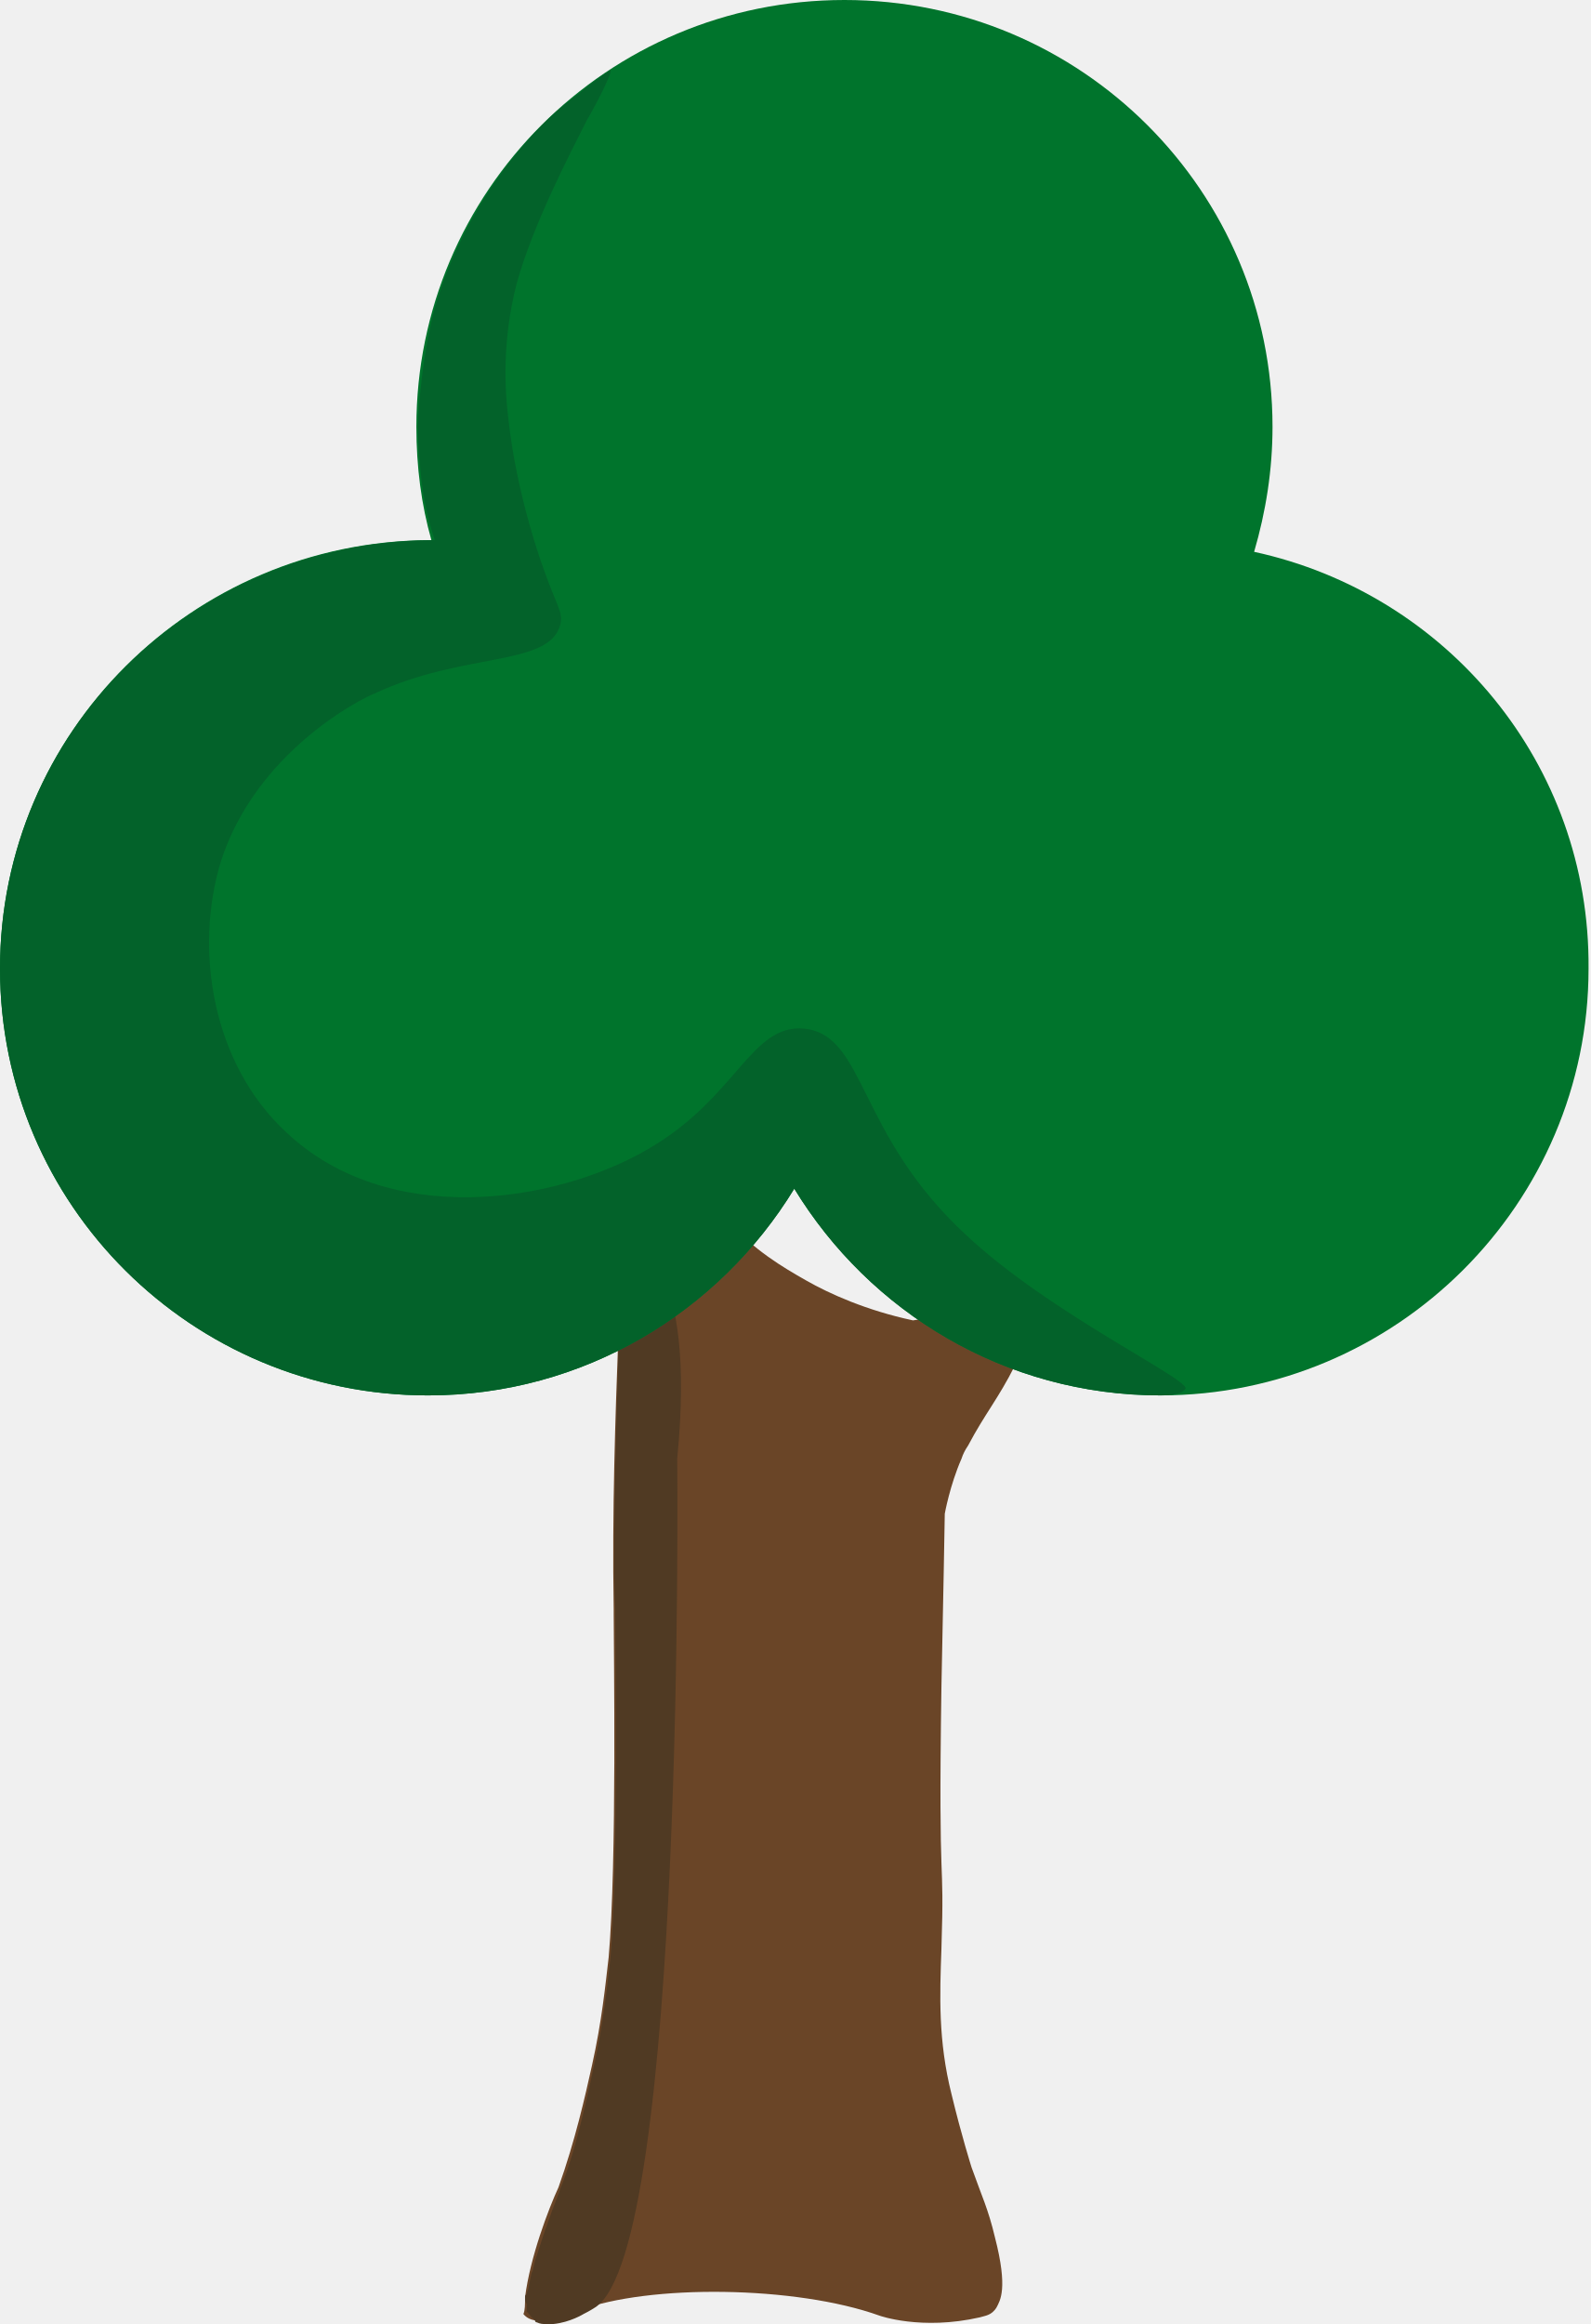
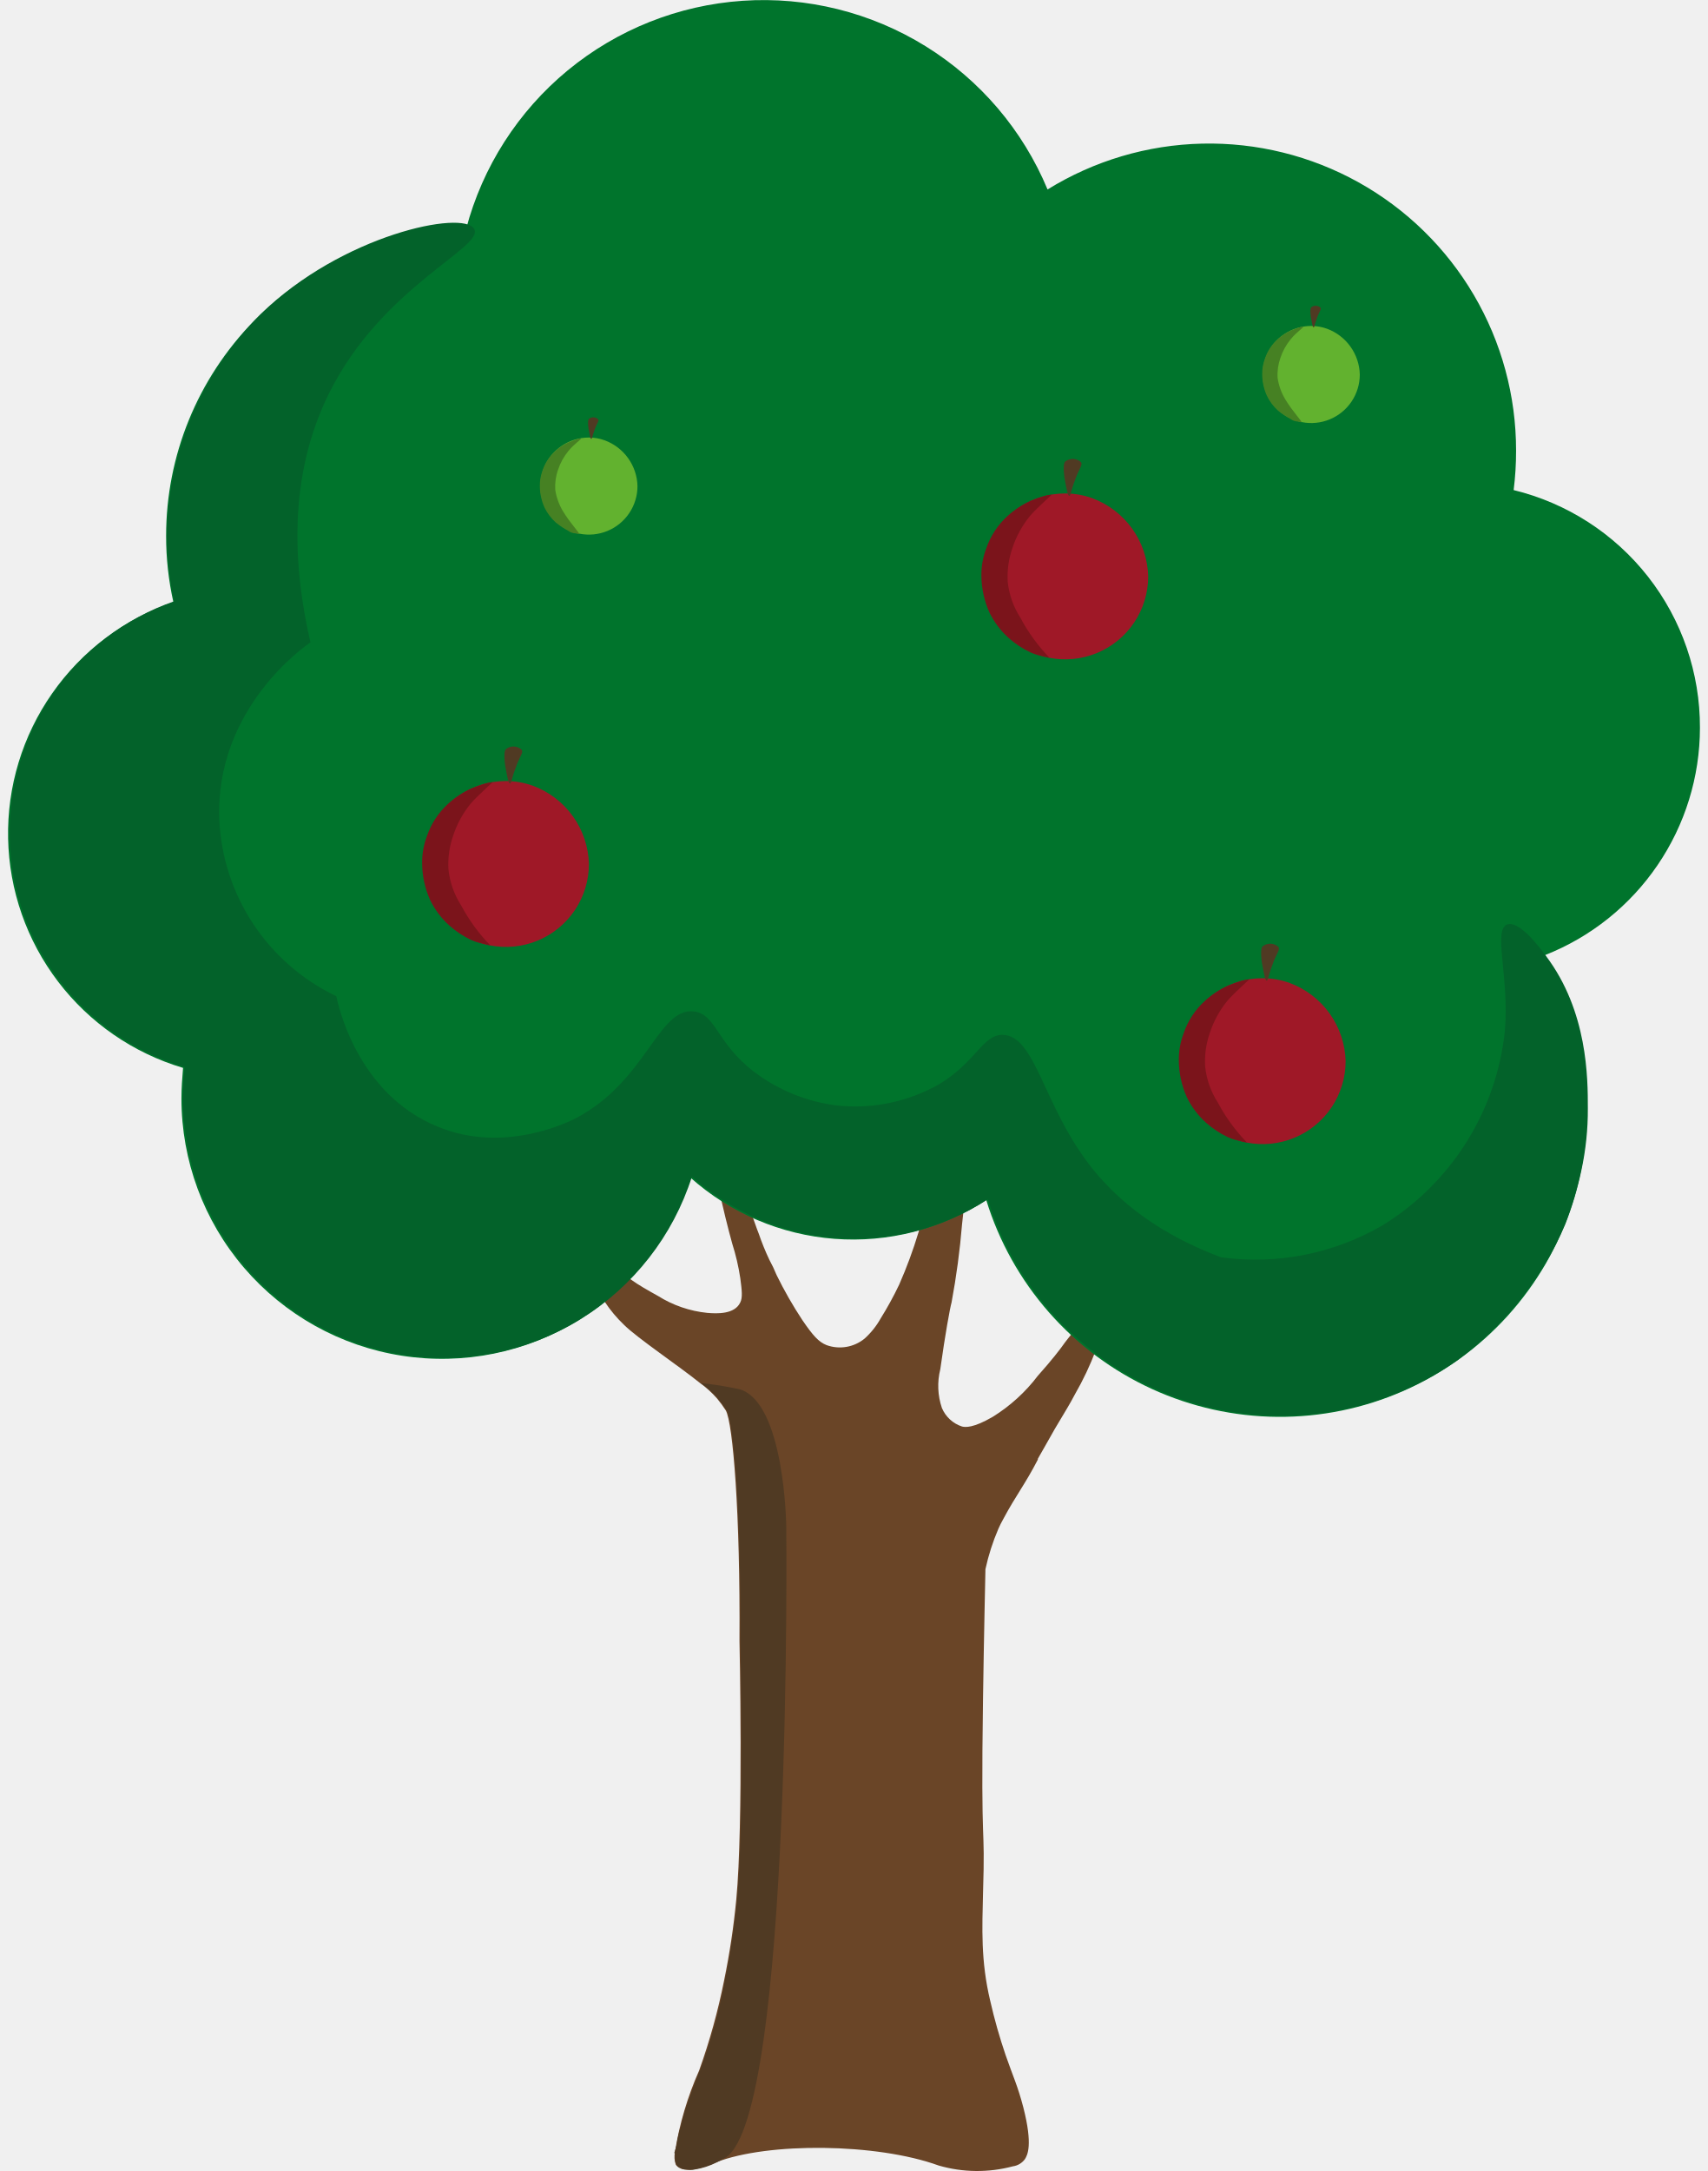
- <svg xmlns="http://www.w3.org/2000/svg" viewBox="0 0 141 206" fill="none">
-   <g clip-path="url(#clip0_201_566)">
-     <path d="M46.555 203.636C47 200.089 48.631 195.803 49.52 193.882C51.003 189.745 51.893 185.755 52.486 183.095C53.375 179.105 53.672 176.001 53.968 173.489C54.71 165.066 54.413 146.151 54.413 143.047C54.413 142.752 54.413 142.604 54.413 142.604C54.117 125.166 55.599 109.207 55.006 103.148C54.858 101.227 54.562 99.453 54.562 99.453C54.265 97.68 53.82 96.35 53.524 95.316C53.524 95.316 52.931 93.247 52.189 89.996C51.448 86.892 51.448 84.38 51.3 81.573C51.151 76.696 51.596 71.671 52.041 71.671C52.337 71.671 52.486 73.74 53.227 79.799C54.117 86.153 54.413 87.631 55.006 89.552C55.599 91.326 56.489 94.133 56.637 94.281C57.082 95.463 57.379 96.35 57.823 97.385C57.972 97.68 58.268 98.419 58.713 99.158C59.158 100.192 60.196 102.113 61.827 104.478C62.864 106.103 63.606 107.138 64.495 108.172C66.868 110.832 69.388 112.31 71.464 113.492C73.539 114.674 76.801 116.152 80.953 117.039C81.99 116.891 83.325 116.595 84.659 115.857C86.883 114.674 88.366 112.901 89.997 110.98C91.776 109.059 92.814 107.581 92.814 107.581C93.555 106.547 94 106.103 94.741 105.217C95.483 104.478 97.114 102.704 97.707 103.148C98.448 103.739 97.262 106.842 96.965 107.877C96.224 109.65 95.631 110.98 94.445 113.197C93.704 114.674 93.555 114.674 92.073 117.334C91.035 119.108 90.59 119.994 89.997 120.881C89.997 121.029 89.997 120.881 89.997 121.029C88.514 123.984 87.328 125.314 85.845 128.122C85.549 128.565 85.401 128.861 85.252 129.304C84.215 131.669 83.77 134.181 83.77 134.181C83.77 134.181 83.621 142.9 83.473 149.549C83.177 169.204 83.77 163.588 83.473 172.75C83.325 176.888 83.177 180.878 84.363 185.607C85.252 189.301 86.142 192.109 86.142 192.109C87.031 194.621 87.625 195.803 88.218 198.316C89.404 202.897 88.662 203.931 88.366 204.522C87.921 205.261 87.328 205.261 86.883 205.409C81.694 206.591 77.987 205.261 77.987 205.261C70.574 202.601 57.527 202.453 51.3 204.818C50.41 205.261 47.445 206.443 46.407 205.113C46.555 204.818 46.555 204.227 46.555 203.636Z" fill="#6A4527" />
-     <path d="M46.555 203.636C46.555 203.488 46.555 203.488 46.703 203.34C46.703 203.34 46.703 203.192 46.852 202.897C47 202.01 47.148 201.419 47.148 201.419C47.297 201.271 47.297 200.68 47.593 199.941C48.038 198.611 48.334 197.577 48.483 197.281C49.076 195.508 49.669 194.178 49.669 194.03C51.151 190.484 52.337 184.572 52.634 183.242C53.524 179.253 53.82 176.149 54.117 173.637C54.858 165.214 54.562 146.298 54.562 143.195C54.562 143.047 54.562 142.752 54.562 142.752C54.413 140.092 54.413 130.782 55.006 115.118C55.006 114.674 55.154 113.788 55.154 112.753C55.154 111.719 55.154 111.275 55.154 110.684C55.154 108.616 55.303 108.024 55.303 106.103C55.303 105.364 55.303 104.034 55.154 102.704C55.451 103.739 55.896 105.069 56.489 106.99C57.675 110.389 58.713 112.605 58.861 113.197C59.899 115.709 60.937 120.142 60.047 129.304C60.047 129.304 60.789 199.35 52.782 204.522C52.337 204.818 51.745 205.113 51.745 205.113C51.745 205.113 50.558 205.852 49.076 206C49.076 206 48.631 206.148 48.186 206C48.186 206 47.89 206 47.593 205.852C47.445 205.852 47.445 205.704 47.445 205.704L47.297 205.557C47.148 205.409 47.148 205.409 47 205.261C47 205.261 47 205.113 46.852 205.113C46.852 204.966 46.852 204.966 46.703 204.966C46.703 204.818 46.703 204.522 46.703 204.227C46.555 204.079 46.555 203.931 46.555 203.636Z" fill="#503A23" />
-     <path d="M111.199 48.914C112.237 45.367 112.83 41.673 112.83 37.831C112.83 16.994 95.927 0 74.874 0C53.82 0 36.918 16.994 36.918 37.831C36.918 41.377 37.363 44.776 38.252 47.88C38.104 47.88 38.104 47.88 37.956 47.88C17.05 48.027 0 64.874 0 85.858C0 106.842 17.05 123.689 37.956 123.689C51.745 123.689 63.754 116.3 70.426 105.364C77.098 116.3 89.107 123.689 102.896 123.689C123.801 123.689 140.852 106.694 140.852 85.858C141 67.681 128.249 52.608 111.199 48.914Z" fill="#00742C" />
-     <path d="M54.117 6.207C54.117 6.207 53.968 6.354 53.227 6.798C52.041 7.684 51.893 7.832 51.893 7.832C51.003 8.571 49.965 9.31 49.669 9.605C48.927 10.197 43.442 14.925 39.883 23.496C38.994 25.713 38.401 27.634 38.104 29.26C38.104 29.26 37.215 33.102 37.066 37.831C37.066 39.456 37.215 40.786 37.215 40.786C37.363 43.298 37.808 45.663 38.549 47.88C38.401 47.88 38.401 47.88 38.252 47.88C17.05 48.027 0 64.874 0 85.858C0 106.842 17.05 123.689 37.956 123.689C51.745 123.689 63.754 116.3 70.426 105.364C77.098 116.3 89.107 123.689 102.896 123.689C104.823 123.689 104.972 123.245 105.12 123.098C105.416 122.211 93.11 116.448 85.697 109.502C75.912 100.488 76.801 91.769 71.316 91.178C66.571 90.735 65.385 97.237 57.527 101.818C49.224 106.694 34.398 108.911 25.353 100.34C18.83 94.281 17.199 84.232 19.571 76.4C22.684 66.647 32.025 61.918 33.211 61.475C41.069 57.781 48.631 59.111 49.669 55.416C49.965 54.234 49.372 53.791 48.186 50.392C48.186 50.392 45.814 44.037 45.073 37.092C44.776 34.727 44.48 30.294 45.814 25.122C47.297 19.802 50.558 13.595 52.041 10.64C52.337 10.197 54.413 6.354 54.117 6.207Z" fill="#03622A" />
-   </g>
-   <defs>
-     <clipPath id="clip0_201_566">
-       <rect width="141" height="206" fill="white" />
-     </clipPath>
-   </defs>
+ <svg xmlns="http://www.w3.org/2000/svg" viewBox="0 0 107 136" fill="none">
+   <path d="M42.286 134.799C42.57 133.041 43.079 131.327 43.802 129.7C44.462 127.856 44.986 125.966 45.368 124.045C45.711 122.377 45.964 120.692 46.126 118.997C46.581 114.251 46.328 102.842 46.328 102.791C46.379 94.865 45.924 89.161 45.469 88.353C45.301 88.089 45.115 87.836 44.913 87.596C44.598 87.237 44.242 86.915 43.853 86.636C42.539 85.576 39.912 83.809 39.103 83.002C38.184 82.129 37.476 81.058 37.032 79.872C36.123 77.549 36.375 74.975 36.628 74.924C36.88 74.874 36.88 77.145 38.396 79.064C39.103 79.973 39.861 80.427 41.225 81.184C42.157 81.77 43.212 82.132 44.307 82.244C44.913 82.295 46.025 82.345 46.379 81.588C46.53 81.285 46.48 80.831 46.379 80.074C46.268 79.338 46.099 78.612 45.873 77.903C45.873 77.903 45.57 76.843 45.166 75.076C44.853 73.633 44.7 72.16 44.711 70.683C44.661 68.159 44.863 65.484 45.116 65.484C45.267 65.484 45.318 66.594 45.772 69.724C46.227 73.056 46.379 73.864 46.682 74.823C46.985 75.782 47.49 77.196 47.541 77.297C47.729 77.847 47.948 78.387 48.197 78.912C48.367 79.223 48.519 79.544 48.652 79.872C49.13 80.847 49.67 81.792 50.269 82.699C50.926 83.658 51.279 84.062 51.785 84.264C52.182 84.407 52.609 84.445 53.025 84.374C53.441 84.303 53.832 84.126 54.159 83.86C54.563 83.498 54.905 83.071 55.169 82.598C55.596 81.913 55.984 81.206 56.331 80.478C56.802 79.409 57.207 78.313 57.544 77.196C57.76 76.518 57.929 75.827 58.049 75.126C58.1 74.722 58.201 74.268 58.352 72.551C58.554 70.28 58.504 69.876 58.706 69.775C59.11 69.623 59.919 70.835 60.323 72.198C60.525 72.905 60.626 73.713 60.272 76.691C60.136 78.334 59.917 79.968 59.615 81.588C59.514 81.942 59.211 83.608 58.908 85.778C58.708 86.579 58.743 87.42 59.009 88.202C59.124 88.475 59.296 88.72 59.514 88.92C59.732 89.121 59.99 89.272 60.272 89.363C60.474 89.413 60.98 89.464 62.192 88.757C63.285 88.079 64.244 87.207 65.021 86.182C65.931 85.172 66.487 84.415 66.487 84.415C66.798 83.975 67.136 83.554 67.497 83.153C67.901 82.749 68.76 81.841 69.063 82.093C69.417 82.396 68.811 84.011 68.659 84.567C68.296 85.526 67.857 86.454 67.345 87.343C66.941 88.101 66.891 88.151 66.082 89.514C65.577 90.423 65.274 90.928 65.021 91.382V91.433C64.213 92.998 63.657 93.654 62.849 95.168C62.738 95.365 62.637 95.567 62.546 95.774C62.196 96.588 61.925 97.433 61.737 98.298C61.737 98.298 61.636 102.842 61.586 106.376C61.434 116.725 61.737 113.747 61.586 118.593C61.535 120.764 61.434 122.834 62.041 125.358C62.301 126.501 62.622 127.63 63.001 128.74C63.455 130.053 63.758 130.659 64.112 132.022C64.718 134.395 64.365 135 64.213 135.253C64.124 135.376 64.011 135.479 63.881 135.558C63.75 135.636 63.606 135.687 63.455 135.707C61.93 136.114 60.323 136.097 58.807 135.657C54.917 134.243 48.096 134.193 44.863 135.455C44.408 135.657 42.842 136.313 42.337 135.606C42.248 135.346 42.231 135.067 42.286 134.799Z" fill="#6A4527" />
+   <path d="M106.5 45.593C106.51 42.162 105.365 38.827 103.248 36.125C101.131 33.424 98.165 31.513 94.829 30.7C94.932 29.879 94.983 29.053 94.981 28.226C94.984 24.802 94.071 21.438 92.337 18.484C90.603 15.53 88.11 13.093 85.117 11.425C82.123 9.757 78.738 8.919 75.311 8.997C71.885 9.075 68.542 10.067 65.628 11.869C64.08 8.151 61.406 5.01 57.979 2.89C54.553 0.77 50.547 -0.224 46.526 0.049C42.505 0.323 38.671 1.848 35.563 4.412C32.456 6.976 30.23 10.45 29.201 14.343C24.175 14.462 19.395 16.541 15.883 20.135C12.371 23.729 10.405 28.554 10.407 33.578C10.405 34.97 10.558 36.358 10.862 37.717C7.788 38.771 5.129 40.774 3.268 43.436C1.407 46.098 0.44 49.282 0.508 52.528C0.575 55.775 1.673 58.916 3.643 61.499C5.613 64.081 8.353 65.972 11.468 66.897C11.417 67.503 11.367 68.159 11.367 68.816C11.368 72.707 12.762 76.47 15.296 79.425C17.831 82.379 21.338 84.332 25.187 84.929C29.035 85.526 32.97 84.729 36.282 82.681C39.593 80.634 42.064 77.471 43.246 73.763C45.753 76 48.927 77.35 52.278 77.605C55.629 77.861 58.971 77.007 61.788 75.177C62.585 77.769 63.922 80.163 65.711 82.203C67.5 84.242 69.7 85.88 72.167 87.01C74.634 88.139 77.313 88.735 80.027 88.757C82.74 88.779 85.428 88.227 87.913 87.138C90.399 86.048 92.625 84.446 94.447 82.436C96.269 80.426 97.644 78.053 98.484 75.474C99.323 72.895 99.606 70.168 99.316 67.472C99.026 64.776 98.168 62.171 96.8 59.829C99.658 58.701 102.111 56.74 103.84 54.201C105.57 51.663 106.497 48.664 106.5 45.593Z" fill="#00742C" />
+   <path d="M96.85 59.88C96.396 59.274 95.183 57.659 94.425 57.911C93.516 58.264 94.577 61.243 94.274 64.625C94.009 67.092 93.184 69.466 91.862 71.566C90.54 73.665 88.756 75.436 86.645 76.742C83.582 78.534 80.006 79.245 76.49 78.761C73.812 77.751 70.579 76.035 68.204 72.905C65.325 69.118 64.87 64.928 62.849 64.827C61.586 64.777 61.182 66.493 58.858 67.907C56.959 68.993 54.772 69.469 52.593 69.27C50.626 69.055 48.756 68.305 47.187 67.099C44.863 65.282 44.863 63.565 43.499 63.363C41.225 63.06 40.518 67.755 36.022 70.078C35.617 70.28 31.576 72.299 27.433 70.582C22.33 68.513 21.168 62.858 21.067 62.404C18.966 61.401 17.176 59.848 15.886 57.91C14.596 55.973 13.855 53.723 13.741 51.398C13.438 44.381 19.147 40.443 19.45 40.242C18.389 35.647 17.985 29.943 20.612 24.642C23.947 17.927 30.363 15.504 29.706 14.343C29.05 13.132 21.421 14.697 16.318 19.694C12.625 23.359 10.521 28.327 10.457 33.527C10.468 34.919 10.621 36.306 10.912 37.667C7.846 38.732 5.197 40.741 3.346 43.406C1.495 46.07 0.537 49.253 0.61 52.496C0.683 55.739 1.783 58.875 3.752 61.453C5.721 64.032 8.458 65.92 11.569 66.847C11.518 67.453 11.468 68.109 11.468 68.765C11.469 72.657 12.863 76.419 15.397 79.374C17.932 82.329 21.439 84.281 25.288 84.878C29.136 85.476 33.071 84.678 36.383 82.631C39.695 80.583 42.165 77.42 43.347 73.713C45.854 75.949 49.028 77.299 52.379 77.555C55.73 77.81 59.072 76.957 61.889 75.126C62.779 78.022 64.341 80.667 66.449 82.845C68.557 85.022 71.151 86.671 74.018 87.655C76.886 88.64 79.945 88.933 82.948 88.51C85.95 88.087 88.809 86.961 91.293 85.223C94.278 83.041 96.617 80.093 98.063 76.691C98.493 75.594 98.831 74.462 99.073 73.309C99.349 72.031 99.485 70.728 99.477 69.421C99.477 67.553 99.477 63.363 96.85 59.88Z" fill="#03622A" />
+   <path d="M42.286 134.748C42.286 134.697 42.286 134.697 42.337 134.596C42.339 134.526 42.357 134.458 42.387 134.395C42.418 134.122 42.468 133.852 42.539 133.587C42.622 133.339 42.689 133.086 42.741 132.83C42.863 132.349 43.014 131.877 43.196 131.416C43.499 130.507 43.802 129.801 43.852 129.7C44.533 127.862 45.057 125.971 45.419 124.045C45.761 122.377 46.014 120.692 46.176 118.997C46.631 114.251 46.379 102.842 46.379 102.791C46.429 94.865 45.974 89.161 45.52 88.353C45.351 88.088 45.166 87.836 44.964 87.596C44.648 87.237 44.292 86.915 43.903 86.636H43.852C44.702 86.718 45.546 86.853 46.379 87.04C49.157 87.949 49.258 95.522 49.258 95.623C49.258 95.623 49.663 132.426 45.469 135.152C45.217 135.303 44.913 135.455 44.913 135.455C44.469 135.68 43.992 135.834 43.499 135.909C43.349 135.939 43.194 135.939 43.044 135.909C42.941 135.907 42.839 135.89 42.741 135.859C42.703 135.853 42.667 135.836 42.64 135.808C42.613 135.781 42.577 135.763 42.539 135.758C42.488 135.707 42.438 135.707 42.387 135.606C42.384 135.567 42.366 135.531 42.337 135.505C42.292 135.358 42.275 135.204 42.286 135.051V134.899C42.236 134.899 42.236 134.849 42.286 134.748Z" fill="#503A23" />
+   <path d="M85.19 23.459C85.19 24.061 85.012 24.649 84.678 25.149C84.343 25.649 83.868 26.039 83.312 26.269C82.756 26.499 82.144 26.56 81.554 26.442C80.964 26.325 80.421 26.035 79.996 25.61C79.57 25.185 79.28 24.643 79.163 24.053C79.045 23.464 79.106 22.852 79.336 22.297C79.566 21.741 79.956 21.266 80.457 20.932C80.957 20.598 81.546 20.419 82.147 20.419C82.487 20.419 82.823 20.479 83.142 20.595C83.731 20.814 84.24 21.203 84.605 21.714C84.97 22.224 85.174 22.832 85.19 23.459Z" fill="#62B22F" />
+   <path d="M81.533 26.456L81.386 26.427C81.33 26.409 81.271 26.399 81.211 26.398C81.084 26.378 80.963 26.328 80.86 26.252C80.581 26.101 80.317 25.925 80.07 25.726C79.778 25.462 79.54 25.144 79.368 24.79C79.178 24.367 79.079 23.909 79.076 23.445C79.071 23.106 79.13 22.769 79.251 22.451C79.407 21.99 79.679 21.578 80.041 21.252C80.293 21.024 80.579 20.837 80.889 20.697C81.052 20.63 81.218 20.571 81.386 20.521C81.47 20.485 81.559 20.465 81.65 20.463C81.68 20.521 81.24 20.785 80.86 21.252C80.575 21.599 80.357 21.996 80.216 22.422C80.074 22.825 80.014 23.253 80.041 23.679C80.112 24.143 80.271 24.59 80.509 24.995C80.977 25.784 81.592 26.398 81.533 26.456Z" fill="#468123" />
+   <path d="M82.147 19.25C82.232 19.182 82.338 19.148 82.445 19.154C82.553 19.159 82.655 19.204 82.732 19.279C82.791 19.396 82.645 19.513 82.498 19.951C82.352 20.331 82.352 20.507 82.294 20.507C82.235 20.507 82.177 20.156 82.118 19.835C82.059 19.367 82.118 19.279 82.147 19.25Z" fill="#503A23" />
+   <path d="M39.938 30.45C39.938 31.051 39.76 31.639 39.425 32.139C39.091 32.639 38.616 33.029 38.06 33.259C37.504 33.489 36.892 33.549 36.301 33.432C35.711 33.315 35.169 33.025 34.743 32.6C34.318 32.174 34.028 31.633 33.911 31.043C33.793 30.453 33.853 29.842 34.084 29.286C34.314 28.73 34.704 28.256 35.205 27.921C35.705 27.587 36.293 27.409 36.895 27.409C37.234 27.409 37.571 27.469 37.89 27.585C38.478 27.804 38.988 28.193 39.353 28.704C39.718 29.214 39.922 29.822 39.938 30.45Z" fill="#62B22F" />
+   <path d="M36.281 33.461L36.134 33.432C36.078 33.414 36.019 33.404 35.959 33.402C35.831 33.383 35.709 33.333 35.605 33.256C35.327 33.105 35.062 32.929 34.816 32.73C34.524 32.466 34.285 32.148 34.113 31.794C33.923 31.371 33.824 30.913 33.821 30.45C33.816 30.11 33.876 29.773 33.996 29.456C34.152 28.995 34.424 28.582 34.786 28.257C35.038 28.029 35.325 27.841 35.635 27.702C35.797 27.635 35.964 27.576 36.132 27.526C36.215 27.49 36.305 27.47 36.395 27.468C36.425 27.526 35.986 27.79 35.605 28.258C35.32 28.604 35.102 29.001 34.962 29.427C34.819 29.83 34.76 30.257 34.786 30.684C34.857 31.148 35.016 31.595 35.254 31.999C35.725 32.788 36.339 33.402 36.281 33.461Z" fill="#468123" />
+   <path d="M36.895 26.24C36.98 26.172 37.086 26.138 37.193 26.144C37.301 26.149 37.403 26.194 37.48 26.269C37.539 26.386 37.393 26.503 37.246 26.941C37.1 27.322 37.1 27.497 37.042 27.497C36.983 27.497 36.925 27.143 36.866 26.824C36.807 26.357 36.866 26.269 36.895 26.24Z" fill="#503A23" />
+   <path d="M36.895 54.123C36.895 55.15 36.59 56.155 36.019 57.009C35.447 57.864 34.635 58.53 33.685 58.923C32.735 59.316 31.69 59.419 30.681 59.219C29.672 59.018 28.746 58.523 28.019 57.797C27.291 57.07 26.796 56.144 26.596 55.136C26.395 54.128 26.498 53.084 26.891 52.134C27.285 51.185 27.951 50.373 28.806 49.803C29.662 49.231 30.667 48.927 31.695 48.927C32.275 48.927 32.85 49.029 33.395 49.227C34.401 49.601 35.271 50.267 35.895 51.14C36.519 52.012 36.867 53.051 36.895 54.123Z" fill="#9F1827" />
+   <path d="M30.721 59.227C30.609 59.205 30.519 59.185 30.454 59.169C30.383 59.152 30.368 59.147 30.227 59.112L30.029 59.062C29.968 59.046 29.884 59.023 29.787 58.99C29.787 58.99 29.644 58.939 29.496 58.874C29.006 58.638 28.552 58.335 28.146 57.975C27.647 57.523 27.239 56.981 26.946 56.376C26.622 55.653 26.451 54.87 26.446 54.078C26.439 53.498 26.54 52.921 26.746 52.379C27.013 51.593 27.478 50.888 28.096 50.333C28.526 49.943 29.016 49.623 29.546 49.384C29.824 49.27 30.108 49.17 30.395 49.084C30.467 49.064 30.547 49.045 30.628 49.029C30.709 49.013 30.794 49.001 30.869 48.992C30.768 49.086 30.614 49.225 30.433 49.396C30.124 49.689 29.692 50.094 29.496 50.333C29.009 50.925 28.636 51.603 28.396 52.331C28.152 53.02 28.05 53.751 28.096 54.48C28.185 55.281 28.459 56.05 28.895 56.728C29.383 57.642 29.998 58.484 30.721 59.227Z" fill="#7B141B" />
+   <path d="M31.695 46.929C31.839 46.813 32.021 46.755 32.205 46.764C32.389 46.774 32.563 46.85 32.695 46.979C32.796 47.179 32.544 47.379 32.296 48.128C32.045 48.777 32.045 49.077 31.945 49.077C31.845 49.077 31.743 48.477 31.645 47.928C31.545 47.128 31.645 46.979 31.695 46.929Z" fill="#503A23" />
+   <path d="M71.933 36.107C71.933 37.135 71.628 38.14 71.057 38.994C70.486 39.849 69.673 40.514 68.723 40.908C67.773 41.301 66.727 41.404 65.719 41.203C64.71 41.003 63.784 40.508 63.056 39.781C62.329 39.054 61.834 38.128 61.634 37.12C61.433 36.112 61.536 35.068 61.93 34.118C62.324 33.169 62.99 32.358 63.846 31.787C64.701 31.216 65.706 30.911 66.735 30.912C67.314 30.912 67.89 31.014 68.435 31.211C69.44 31.586 70.31 32.252 70.934 33.124C71.557 33.997 71.905 35.036 71.933 36.107Z" fill="#9F1827" />
+   <path d="M65.759 41.212C65.647 41.19 65.557 41.169 65.492 41.154C65.427 41.139 65.406 41.132 65.266 41.097L65.067 41.047C65.006 41.031 64.922 41.008 64.825 40.974C64.825 40.974 64.682 40.924 64.534 40.858C64.044 40.622 63.59 40.32 63.184 39.959C62.685 39.508 62.278 38.965 61.984 38.361C61.66 37.637 61.489 36.855 61.484 36.062C61.477 35.482 61.578 34.906 61.784 34.364C62.051 33.576 62.516 32.871 63.134 32.315C63.565 31.925 64.054 31.605 64.584 31.366C64.862 31.252 65.146 31.152 65.434 31.066C65.505 31.046 65.583 31.028 65.666 31.012C65.749 30.995 65.832 30.983 65.907 30.975C65.806 31.069 65.654 31.207 65.472 31.378C65.162 31.671 64.73 32.077 64.534 32.315C64.047 32.908 63.674 33.585 63.434 34.314C63.19 35.002 63.088 35.733 63.134 36.462C63.223 37.263 63.497 38.032 63.934 38.71C64.421 39.625 65.036 40.468 65.759 41.212Z" fill="#7B141B" />
+   <path d="M66.735 28.913C66.879 28.798 67.06 28.74 67.244 28.749C67.429 28.758 67.603 28.835 67.735 28.964C67.836 29.163 67.583 29.363 67.335 30.113C67.082 30.762 67.082 31.062 66.985 31.062C66.887 31.062 66.783 30.462 66.685 29.913C66.583 29.113 66.684 28.963 66.735 28.913Z" fill="#503A23" />
+   <path d="M84.302 66.475C84.302 67.503 83.997 68.507 83.426 69.362C82.854 70.216 82.042 70.882 81.092 71.275C80.142 71.669 79.097 71.772 78.088 71.571C77.079 71.371 76.153 70.876 75.426 70.149C74.698 69.422 74.203 68.497 74.002 67.489C73.802 66.481 73.905 65.436 74.298 64.487C74.692 63.537 75.358 62.726 76.213 62.155C77.069 61.584 78.074 61.279 79.102 61.279C79.682 61.28 80.257 61.381 80.802 61.579C81.808 61.953 82.678 62.62 83.302 63.492C83.925 64.365 84.274 65.403 84.302 66.475Z" fill="#9F1827" />
+   <path d="M78.128 71.58C78.016 71.558 77.926 71.537 77.861 71.522C77.796 71.507 77.775 71.5 77.635 71.466C77.495 71.431 77.493 71.431 77.436 71.415C77.38 71.399 77.291 71.376 77.194 71.343C77.194 71.343 77.051 71.293 76.903 71.227C76.413 70.99 75.959 70.688 75.553 70.328C75.054 69.877 74.646 69.334 74.353 68.729C74.028 68.006 73.858 67.223 73.853 66.431C73.846 65.851 73.947 65.274 74.153 64.732C74.419 63.945 74.884 63.239 75.503 62.684C75.933 62.294 76.423 61.973 76.953 61.735C77.231 61.62 77.514 61.52 77.802 61.435C77.874 61.415 77.951 61.396 78.035 61.38C78.118 61.363 78.201 61.352 78.276 61.343C78.175 61.437 78.023 61.576 77.84 61.747C77.531 62.04 77.099 62.446 76.903 62.684C76.416 63.277 76.043 63.954 75.803 64.682C75.559 65.371 75.457 66.102 75.503 66.831C75.592 67.632 75.865 68.402 76.302 69.079C76.79 69.994 77.405 70.836 78.128 71.58Z" fill="#7B141B" />
+   <path d="M79.102 59.281C79.246 59.166 79.428 59.108 79.612 59.117C79.796 59.126 79.971 59.203 80.102 59.332C80.203 59.534 79.951 59.731 79.703 60.481C79.45 61.13 79.45 61.43 79.352 61.43C79.255 61.43 79.15 60.831 79.052 60.281C78.952 59.481 79.052 59.331 79.102 59.281Z" fill="#503A23" />
</svg>
